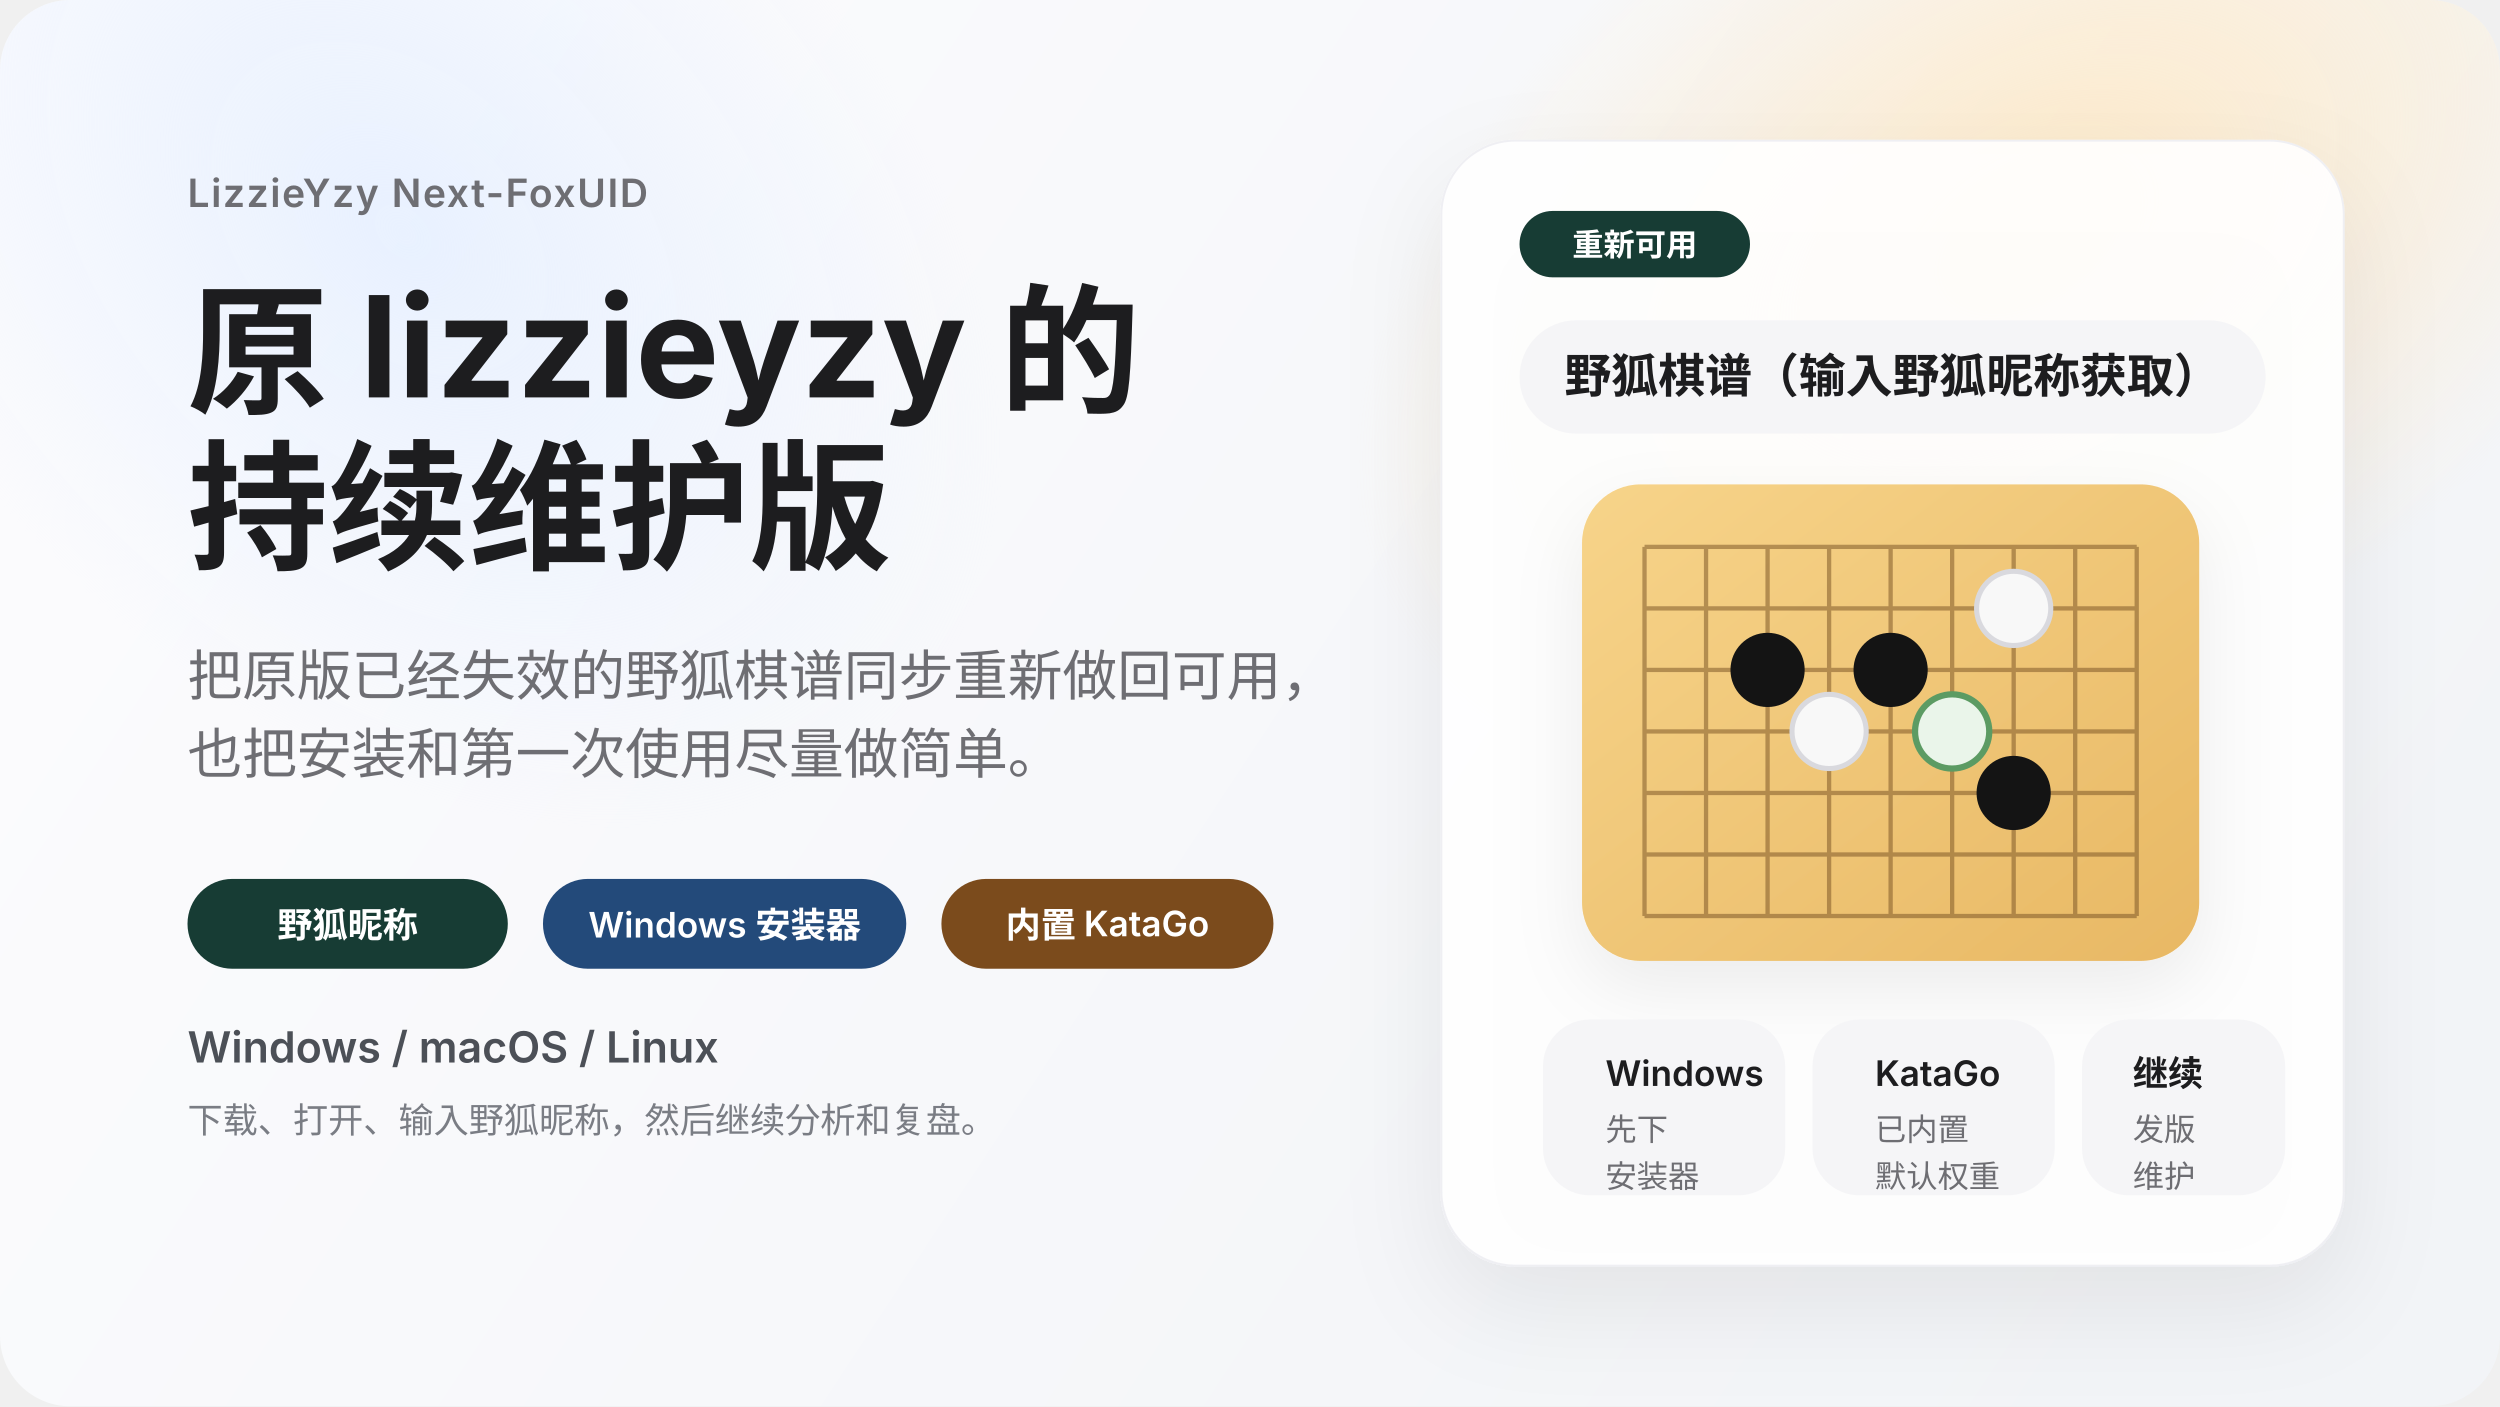
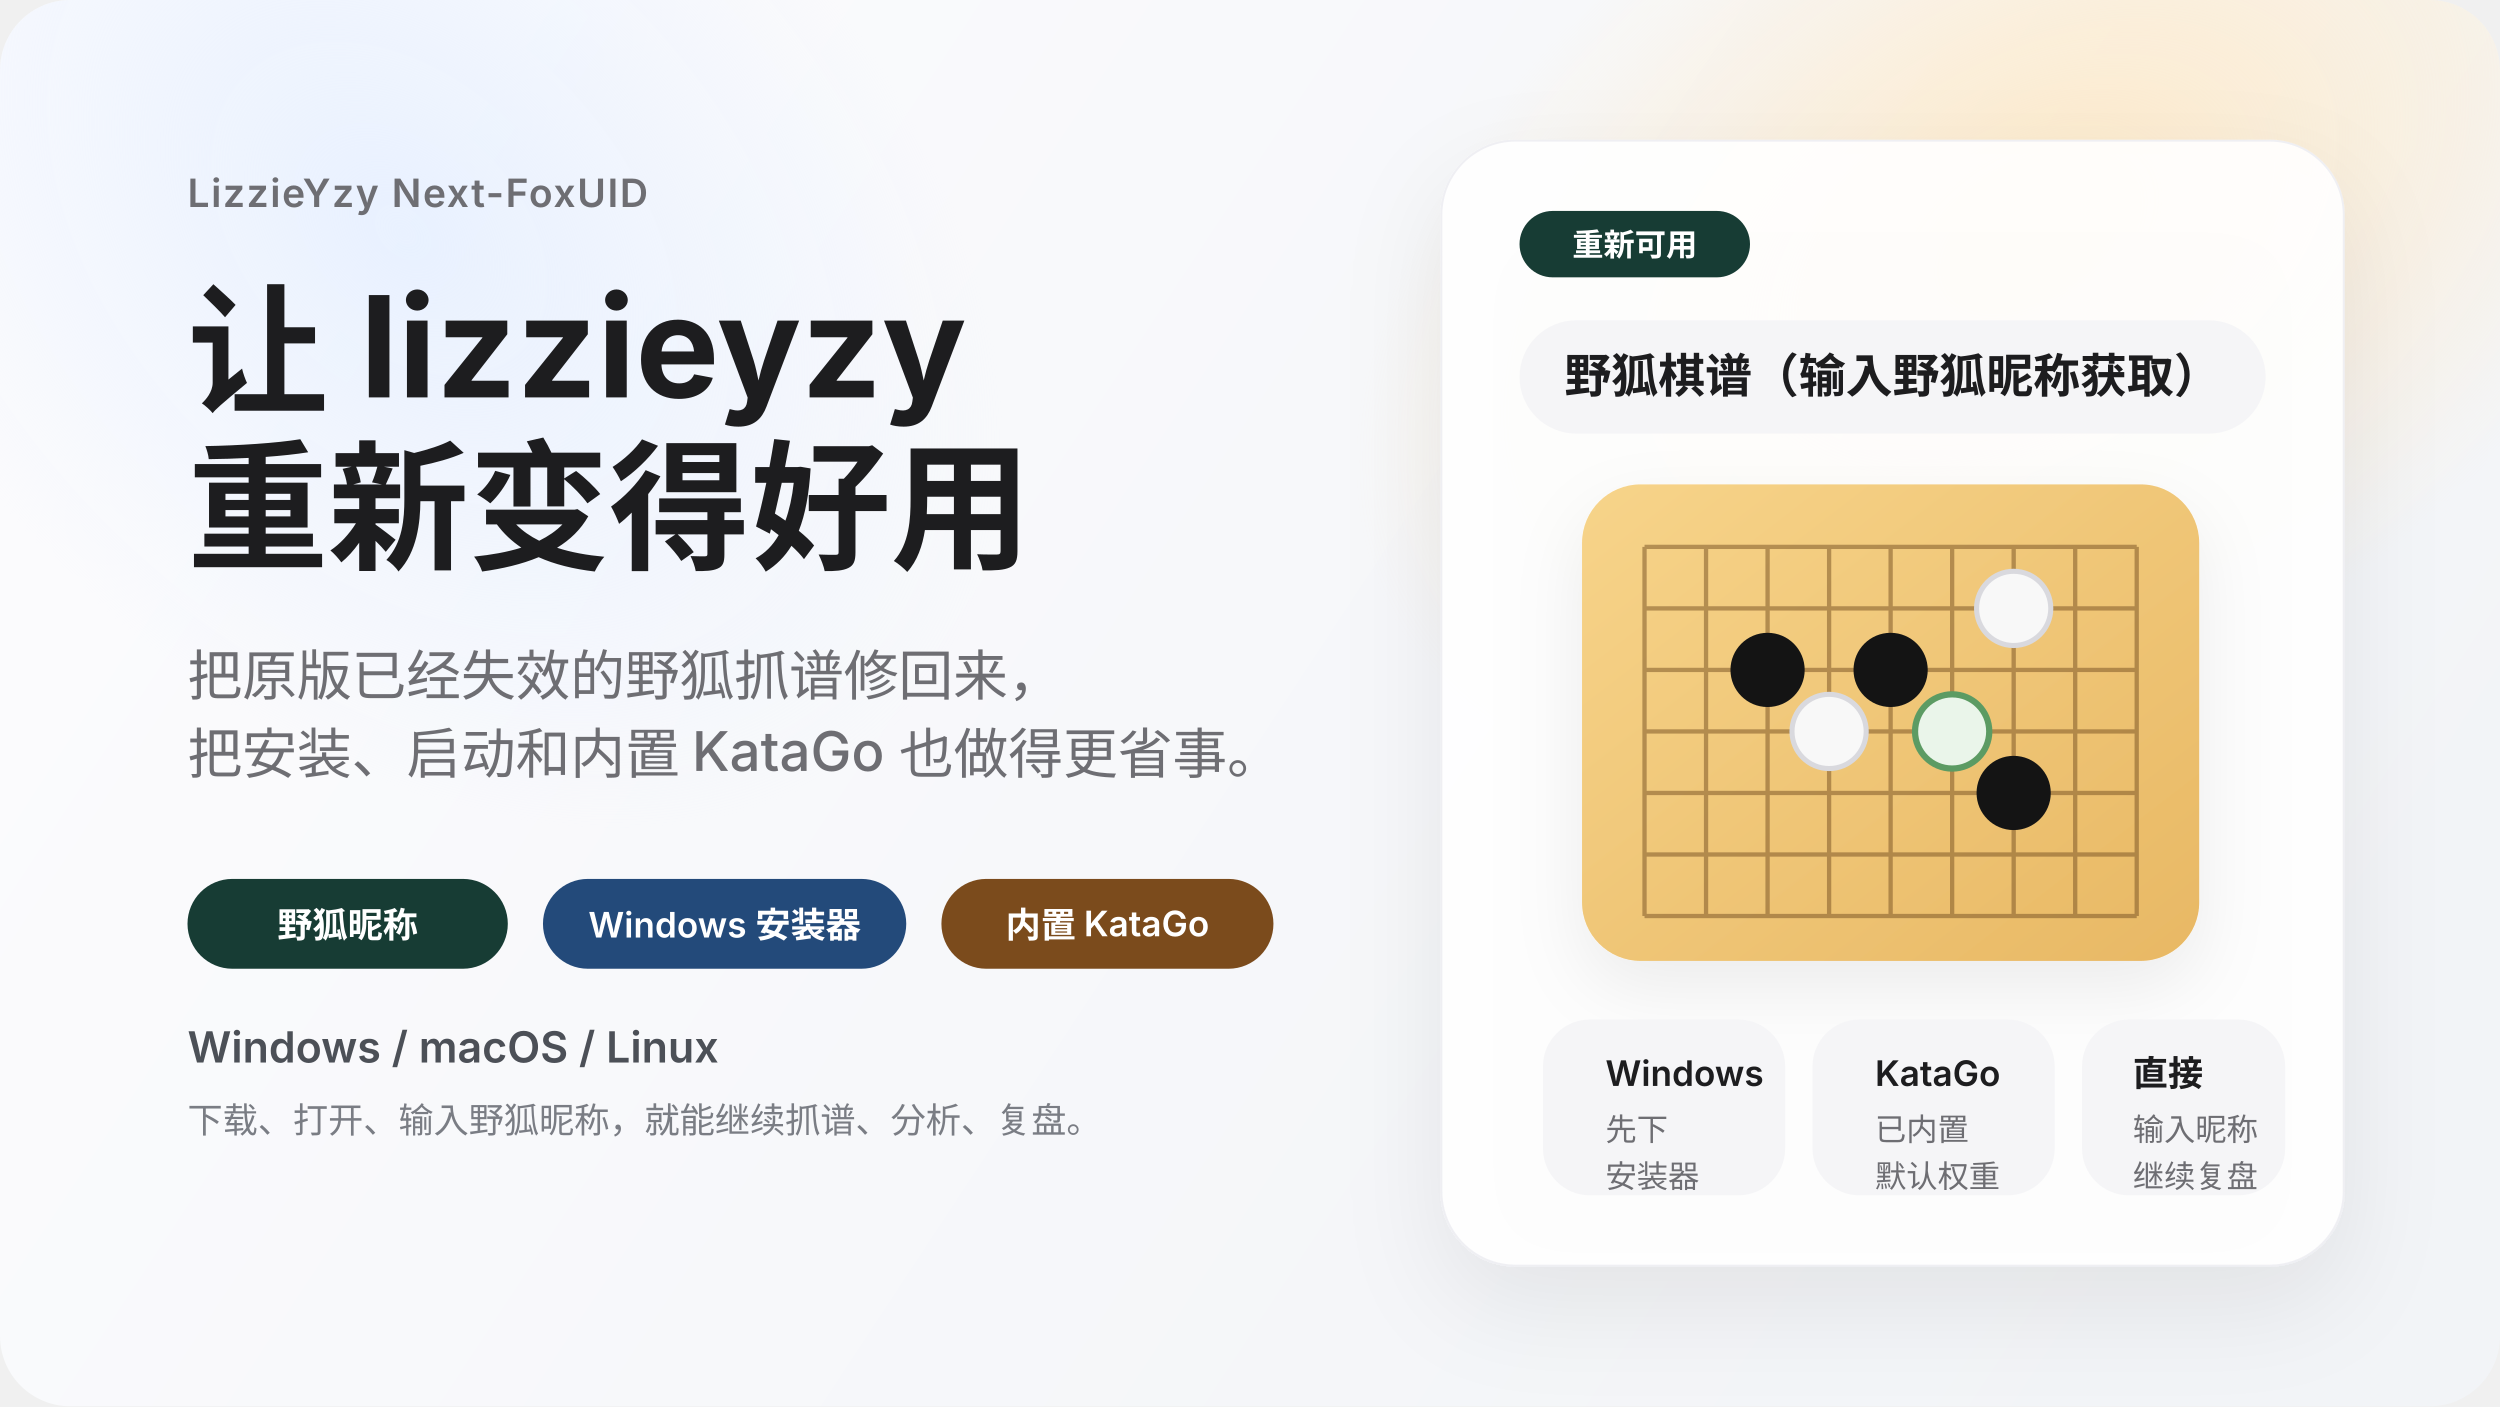
<svg xmlns="http://www.w3.org/2000/svg" width="1280" height="720" viewBox="0 0 1280 720" fill="none">
  <defs>
    <linearGradient id="bg" x1="180" y1="44" x2="1136" y2="674" gradientUnits="userSpaceOnUse">
      <stop stop-color="#FBFBFD" />
      <stop offset="1" stop-color="#F2F4F7" />
    </linearGradient>
    <radialGradient id="warm" cx="0" cy="0" r="1" gradientUnits="userSpaceOnUse" gradientTransform="translate(1038 124) rotate(148) scale(378 238)">
      <stop stop-color="#FFE8C2" stop-opacity="0.92" />
      <stop offset="1" stop-color="#FFE8C2" stop-opacity="0" />
    </radialGradient>
    <radialGradient id="cool" cx="0" cy="0" r="1" gradientUnits="userSpaceOnUse" gradientTransform="translate(206 120) rotate(44) scale(356 246)">
      <stop stop-color="#E7F0FF" stop-opacity="0.92" />
      <stop offset="1" stop-color="#E7F0FF" stop-opacity="0" />
    </radialGradient>
    <linearGradient id="boardBg" x1="0" y1="0" x2="1" y2="1">
      <stop stop-color="#F7D48A" />
      <stop offset="1" stop-color="#E8B864" />
    </linearGradient>
    <filter id="shadowLarge" x="0" y="0" width="1280" height="720" filterUnits="userSpaceOnUse" color-interpolation-filters="sRGB">
      <feDropShadow dx="0" dy="20" stdDeviation="26" flood-color="#111111" flood-opacity="0.08" />
    </filter>
    <filter id="shadowSoft" x="0" y="0" width="1280" height="720" filterUnits="userSpaceOnUse" color-interpolation-filters="sRGB">
      <feDropShadow dx="0" dy="14" stdDeviation="18" flood-color="#111111" flood-opacity="0.07" />
    </filter>
  </defs>
  <rect width="1280" height="720" rx="36" fill="url(#bg)" />
  <rect width="1280" height="720" rx="36" fill="url(#warm)" />
  <rect width="1280" height="720" rx="36" fill="url(#cool)" />
  <text x="96" y="106" font-family="SF Pro Display, PingFang SC, Hiragino Sans GB, Microsoft YaHei, sans-serif" font-size="20" font-weight="600" letter-spacing="0.04em" fill="#6E6E73">LizzieYzy Next-FoxUID</text>
-   <text x="96" y="206" font-family="SF Pro Display, PingFang SC, Hiragino Sans GB, Microsoft YaHei, sans-serif" font-size="72" font-weight="700" fill="#1D1D1F">原 lizzieyzy 的</text>
-   <text x="96" y="286" font-family="SF Pro Display, PingFang SC, Hiragino Sans GB, Microsoft YaHei, sans-serif" font-size="72" font-weight="700" fill="#1D1D1F">持续维护版</text>
-   <text x="96" y="356" font-family="SF Pro Text, PingFang SC, Hiragino Sans GB, Microsoft YaHei, sans-serif" font-size="28" font-weight="500" fill="#6E6E73">把原版已经失效的野狐棋谱同步重新做回可用，</text>
-   <text x="96" y="396" font-family="SF Pro Text, PingFang SC, Hiragino Sans GB, Microsoft YaHei, sans-serif" font-size="28" font-weight="500" fill="#6E6E73">也把安装和第一次使用尽量做简单。</text>
+   <text x="96" y="206" font-family="SF Pro Display, PingFang SC, Hiragino Sans GB, Microsoft YaHei, sans-serif" font-size="72" font-weight="700" fill="#1D1D1F">让 lizzieyzy</text>
+   <text x="96" y="286" font-family="SF Pro Display, PingFang SC, Hiragino Sans GB, Microsoft YaHei, sans-serif" font-size="72" font-weight="700" fill="#1D1D1F">重新变得好用</text>
+   <text x="96" y="356" font-family="SF Pro Text, PingFang SC, Hiragino Sans GB, Microsoft YaHei, sans-serif" font-size="28" font-weight="500" fill="#6E6E73">把原版已经失效的野狐抓谱修回来，</text>
+   <text x="96" y="396" font-family="SF Pro Text, PingFang SC, Hiragino Sans GB, Microsoft YaHei, sans-serif" font-size="28" font-weight="500" fill="#6E6E73">把安装、启动和内置 KataGo 也做得更省事。</text>
  <rect x="96" y="450" width="164" height="46" rx="23" fill="#173C34" />
  <text x="178" y="480" text-anchor="middle" font-family="SF Pro Text, PingFang SC, Hiragino Sans GB, Microsoft YaHei, sans-serif" font-size="18" font-weight="600" fill="#FFFFFF">野狐昵称</text>
  <rect x="278" y="450" width="186" height="46" rx="23" fill="#234A7A" />
  <text x="371" y="480" text-anchor="middle" font-family="SF Pro Text, PingFang SC, Hiragino Sans GB, Microsoft YaHei, sans-serif" font-size="18" font-weight="600" fill="#FFFFFF">Windows 安装器</text>
  <rect x="482" y="450" width="170" height="46" rx="23" fill="#7B4B1C" />
  <text x="567" y="480" text-anchor="middle" font-family="SF Pro Text, PingFang SC, Hiragino Sans GB, Microsoft YaHei, sans-serif" font-size="18" font-weight="600" fill="#FFFFFF">内置 KataGo</text>
  <text x="96" y="544" font-family="SF Pro Text, PingFang SC, Hiragino Sans GB, Microsoft YaHei, sans-serif" font-size="22" font-weight="600" fill="#4C5057">Windows / macOS / Linux</text>
-   <text x="96" y="580" font-family="SF Pro Text, PingFang SC, Hiragino Sans GB, Microsoft YaHei, sans-serif" font-size="18" font-weight="500" fill="#7A7D84">下载、打开、输入野狐昵称，然后继续分析和复盘。</text>
+   <text x="96" y="580" font-family="SF Pro Text, PingFang SC, Hiragino Sans GB, Microsoft YaHei, sans-serif" font-size="18" font-weight="500" fill="#7A7D84">下载、打开、输入野狐昵称，就能继续抓谱、分析、复盘。</text>
  <g filter="url(#shadowLarge)">
    <rect x="738" y="72" width="462" height="576" rx="38" fill="#FFFFFF" fill-opacity="0.9" stroke="#EFEFF3" />
  </g>
  <rect x="778" y="108" width="118" height="34" rx="17" fill="#173C34" />
  <text x="837" y="131" text-anchor="middle" font-family="SF Pro Text, PingFang SC, Hiragino Sans GB, Microsoft YaHei, sans-serif" font-size="16" font-weight="600" fill="#FFFFFF">重新可用</text>
  <rect x="778" y="164" width="382" height="58" rx="29" fill="#F5F5F7" />
  <text x="969" y="201" text-anchor="middle" font-family="SF Pro Text, PingFang SC, Hiragino Sans GB, Microsoft YaHei, sans-serif" font-size="24" font-weight="600" fill="#1D1D1F">野狐棋谱（输入野狐昵称获取）</text>
  <g filter="url(#shadowSoft)">
    <rect x="810" y="248" width="316" height="244" rx="30" fill="url(#boardBg)" />
  </g>
  <g opacity="0.54" stroke="#7E5627" stroke-width="2.2">
    <path d="M842 280H1094" />
    <path d="M842 311.5H1094" />
    <path d="M842 343H1094" />
    <path d="M842 374.5H1094" />
    <path d="M842 406H1094" />
    <path d="M842 437.5H1094" />
    <path d="M842 469H1094" />
    <path d="M842 280V469" />
    <path d="M873.5 280V469" />
    <path d="M905 280V469" />
    <path d="M936.5 280V469" />
    <path d="M968 280V469" />
    <path d="M999.5 280V469" />
    <path d="M1031 280V469" />
    <path d="M1062.5 280V469" />
    <path d="M1094 280V469" />
  </g>
  <circle cx="905" cy="343" r="19" fill="#141414" />
  <circle cx="936.5" cy="374.5" r="19" fill="#F8F8F8" stroke="#D9D9DE" stroke-width="2.6" />
  <circle cx="968" cy="343" r="19" fill="#141414" />
  <circle cx="1031" cy="311.5" r="19" fill="#F8F8F8" stroke="#D9D9DE" stroke-width="2.6" />
  <circle cx="1031" cy="406" r="19" fill="#141414" />
  <circle cx="999.5" cy="374.5" r="19" fill="#EAF5EA" stroke="#5C9B63" stroke-width="3.2" />
  <rect x="790" y="522" width="124" height="90" rx="24" fill="#F5F5F7" />
  <text x="822" y="556" font-family="SF Pro Text, PingFang SC, Hiragino Sans GB, Microsoft YaHei, sans-serif" font-size="18" font-weight="600" fill="#1D1D1F">Windows</text>
  <text x="822" y="584" font-family="SF Pro Text, PingFang SC, Hiragino Sans GB, Microsoft YaHei, sans-serif" font-size="16" font-weight="500" fill="#6E6E73">先下</text>
  <text x="822" y="608" font-family="SF Pro Text, PingFang SC, Hiragino Sans GB, Microsoft YaHei, sans-serif" font-size="16" font-weight="500" fill="#6E6E73">安装器</text>
  <rect x="928" y="522" width="124" height="90" rx="24" fill="#F5F5F7" />
  <text x="960" y="556" font-family="SF Pro Text, PingFang SC, Hiragino Sans GB, Microsoft YaHei, sans-serif" font-size="18" font-weight="600" fill="#1D1D1F">KataGo</text>
  <text x="960" y="584" font-family="SF Pro Text, PingFang SC, Hiragino Sans GB, Microsoft YaHei, sans-serif" font-size="16" font-weight="500" fill="#6E6E73">已内置</text>
  <text x="960" y="608" font-family="SF Pro Text, PingFang SC, Hiragino Sans GB, Microsoft YaHei, sans-serif" font-size="16" font-weight="500" fill="#6E6E73">默认权重</text>
  <rect x="1066" y="522" width="104" height="90" rx="24" fill="#F5F5F7" />
-   <text x="1092" y="556" font-family="SF Pro Text, PingFang SC, Hiragino Sans GB, Microsoft YaHei, sans-serif" font-size="18" font-weight="600" fill="#1D1D1F">继续</text>
-   <text x="1092" y="584" font-family="SF Pro Text, PingFang SC, Hiragino Sans GB, Microsoft YaHei, sans-serif" font-size="16" font-weight="500" fill="#6E6E73">发版</text>
-   <text x="1092" y="608" font-family="SF Pro Text, PingFang SC, Hiragino Sans GB, Microsoft YaHei, sans-serif" font-size="16" font-weight="500" fill="#6E6E73">维护</text>
+   <text x="1092" y="556" font-family="SF Pro Text, PingFang SC, Hiragino Sans GB, Microsoft YaHei, sans-serif" font-size="18" font-weight="600" fill="#1D1D1F">直接</text>
+   <text x="1092" y="584" font-family="SF Pro Text, PingFang SC, Hiragino Sans GB, Microsoft YaHei, sans-serif" font-size="16" font-weight="500" fill="#6E6E73">输入昵称</text>
+   <text x="1092" y="608" font-family="SF Pro Text, PingFang SC, Hiragino Sans GB, Microsoft YaHei, sans-serif" font-size="16" font-weight="500" fill="#6E6E73">继续复盘</text>
</svg>
